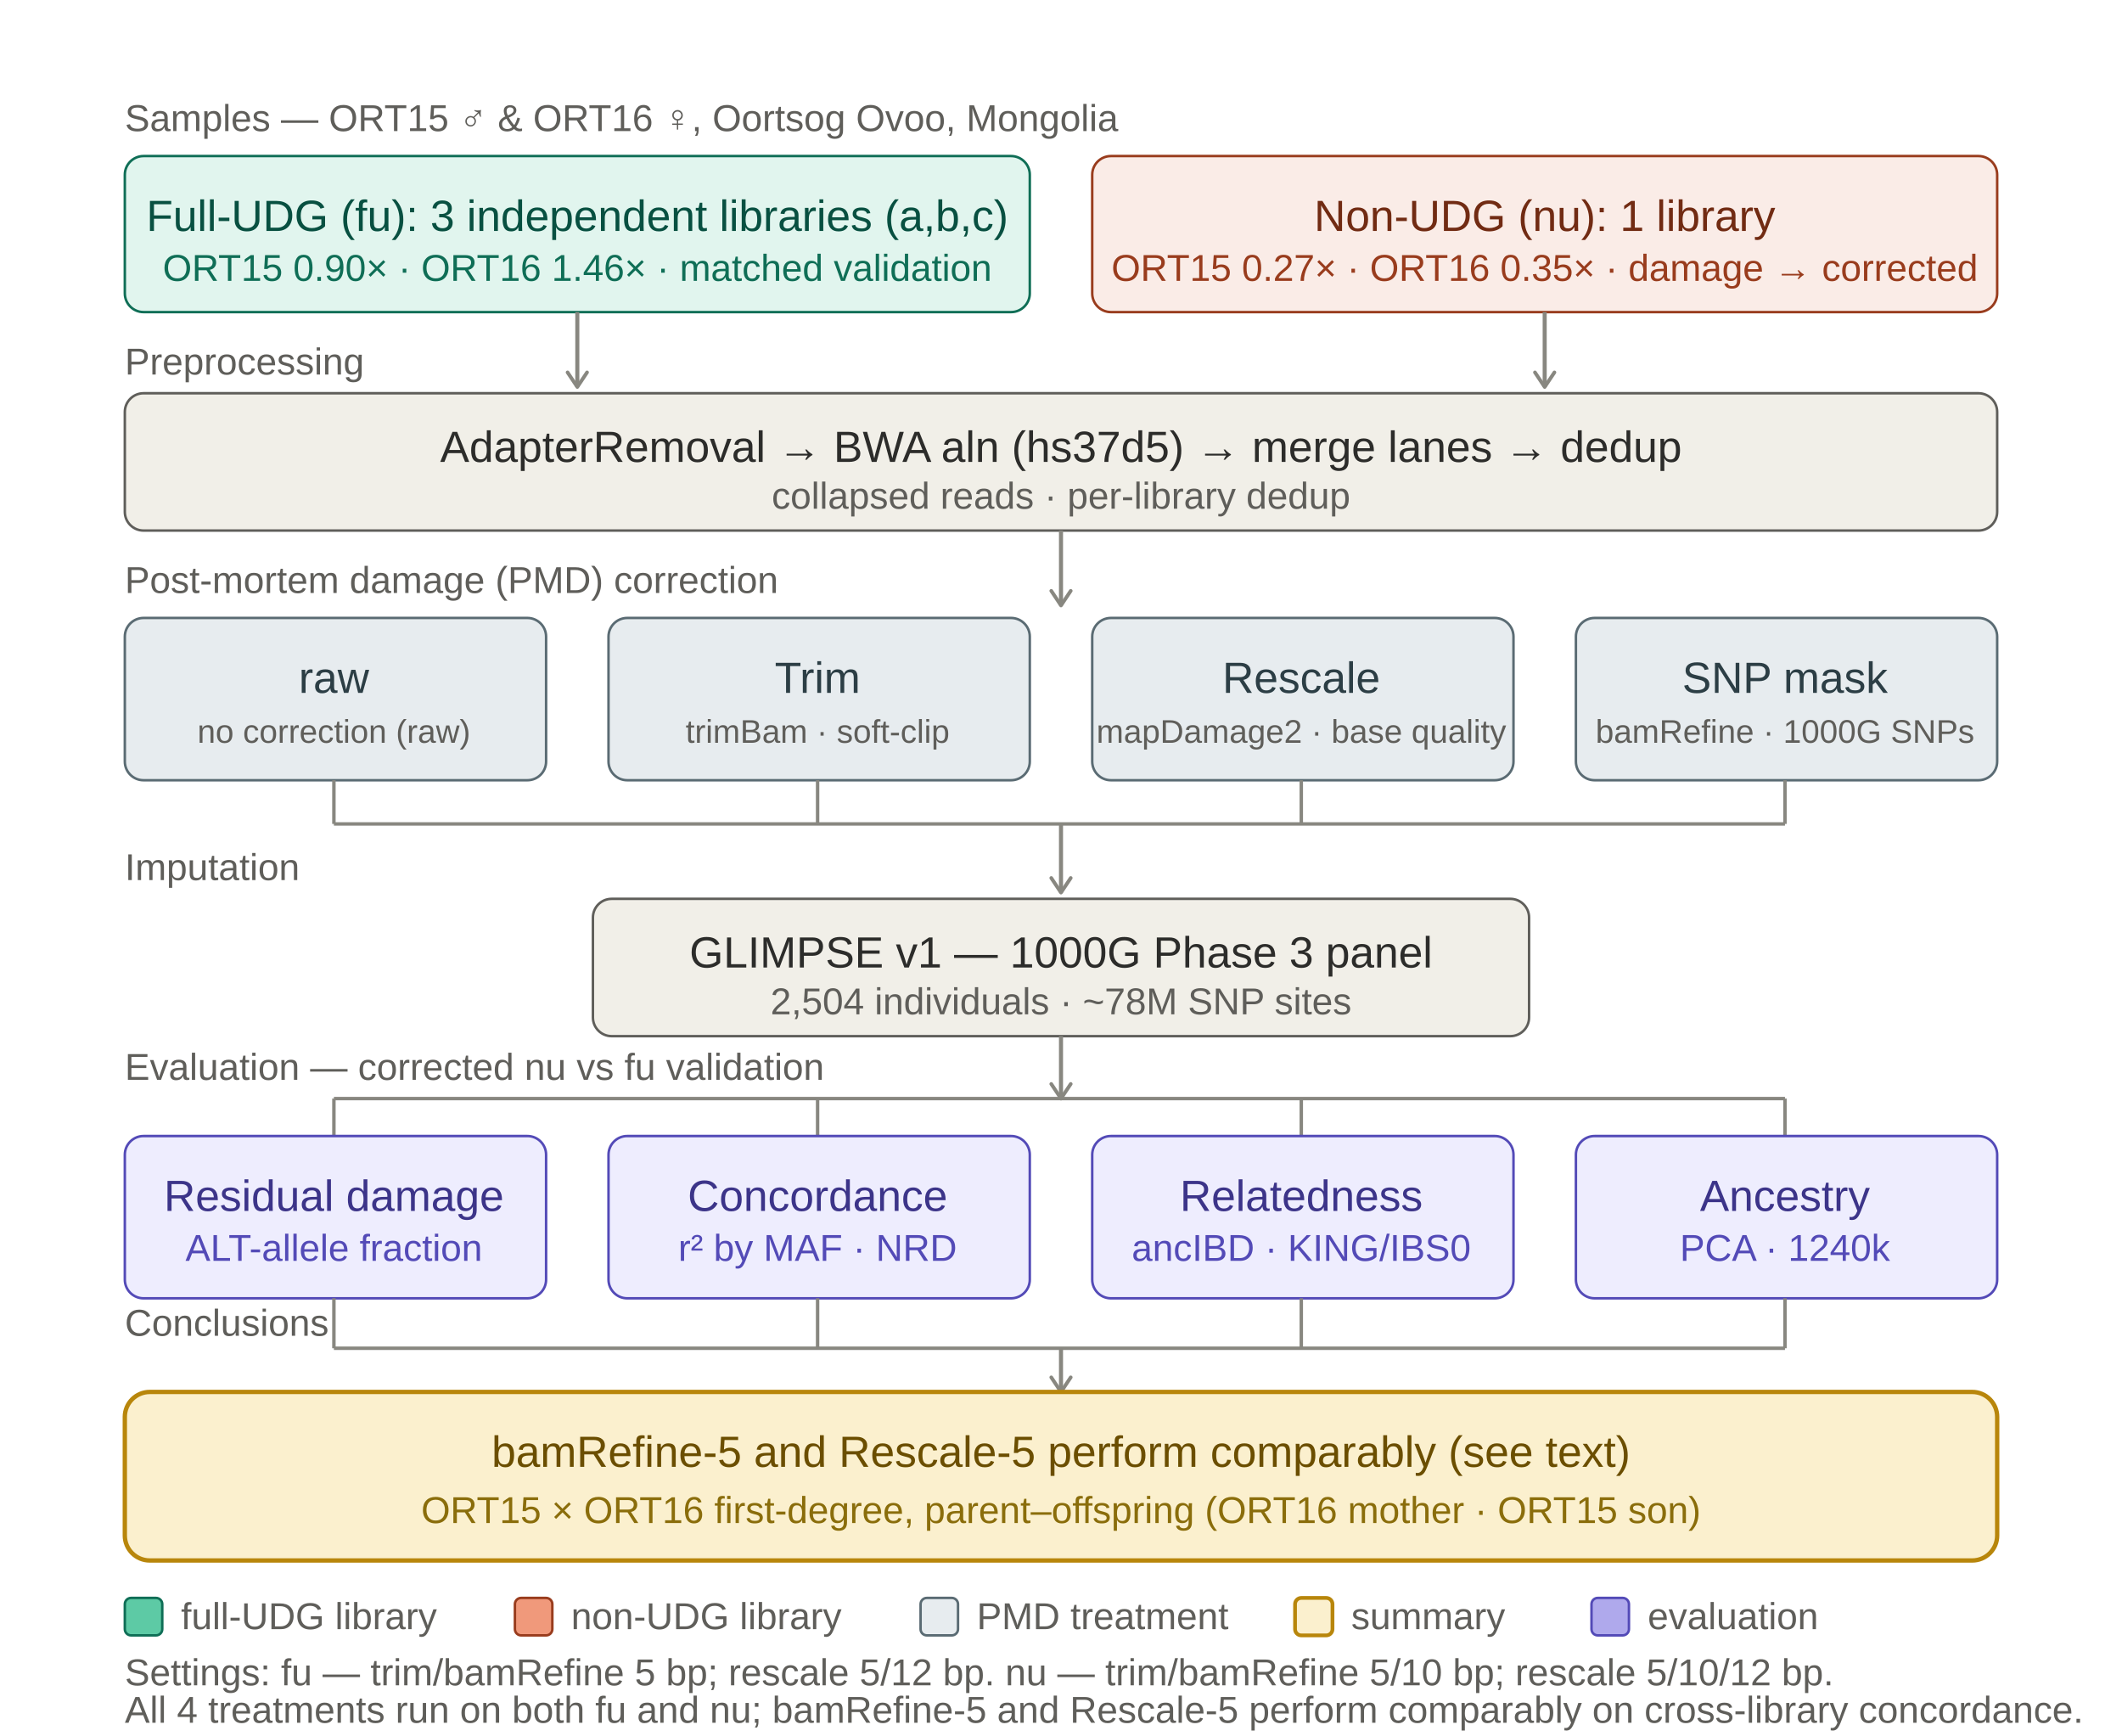
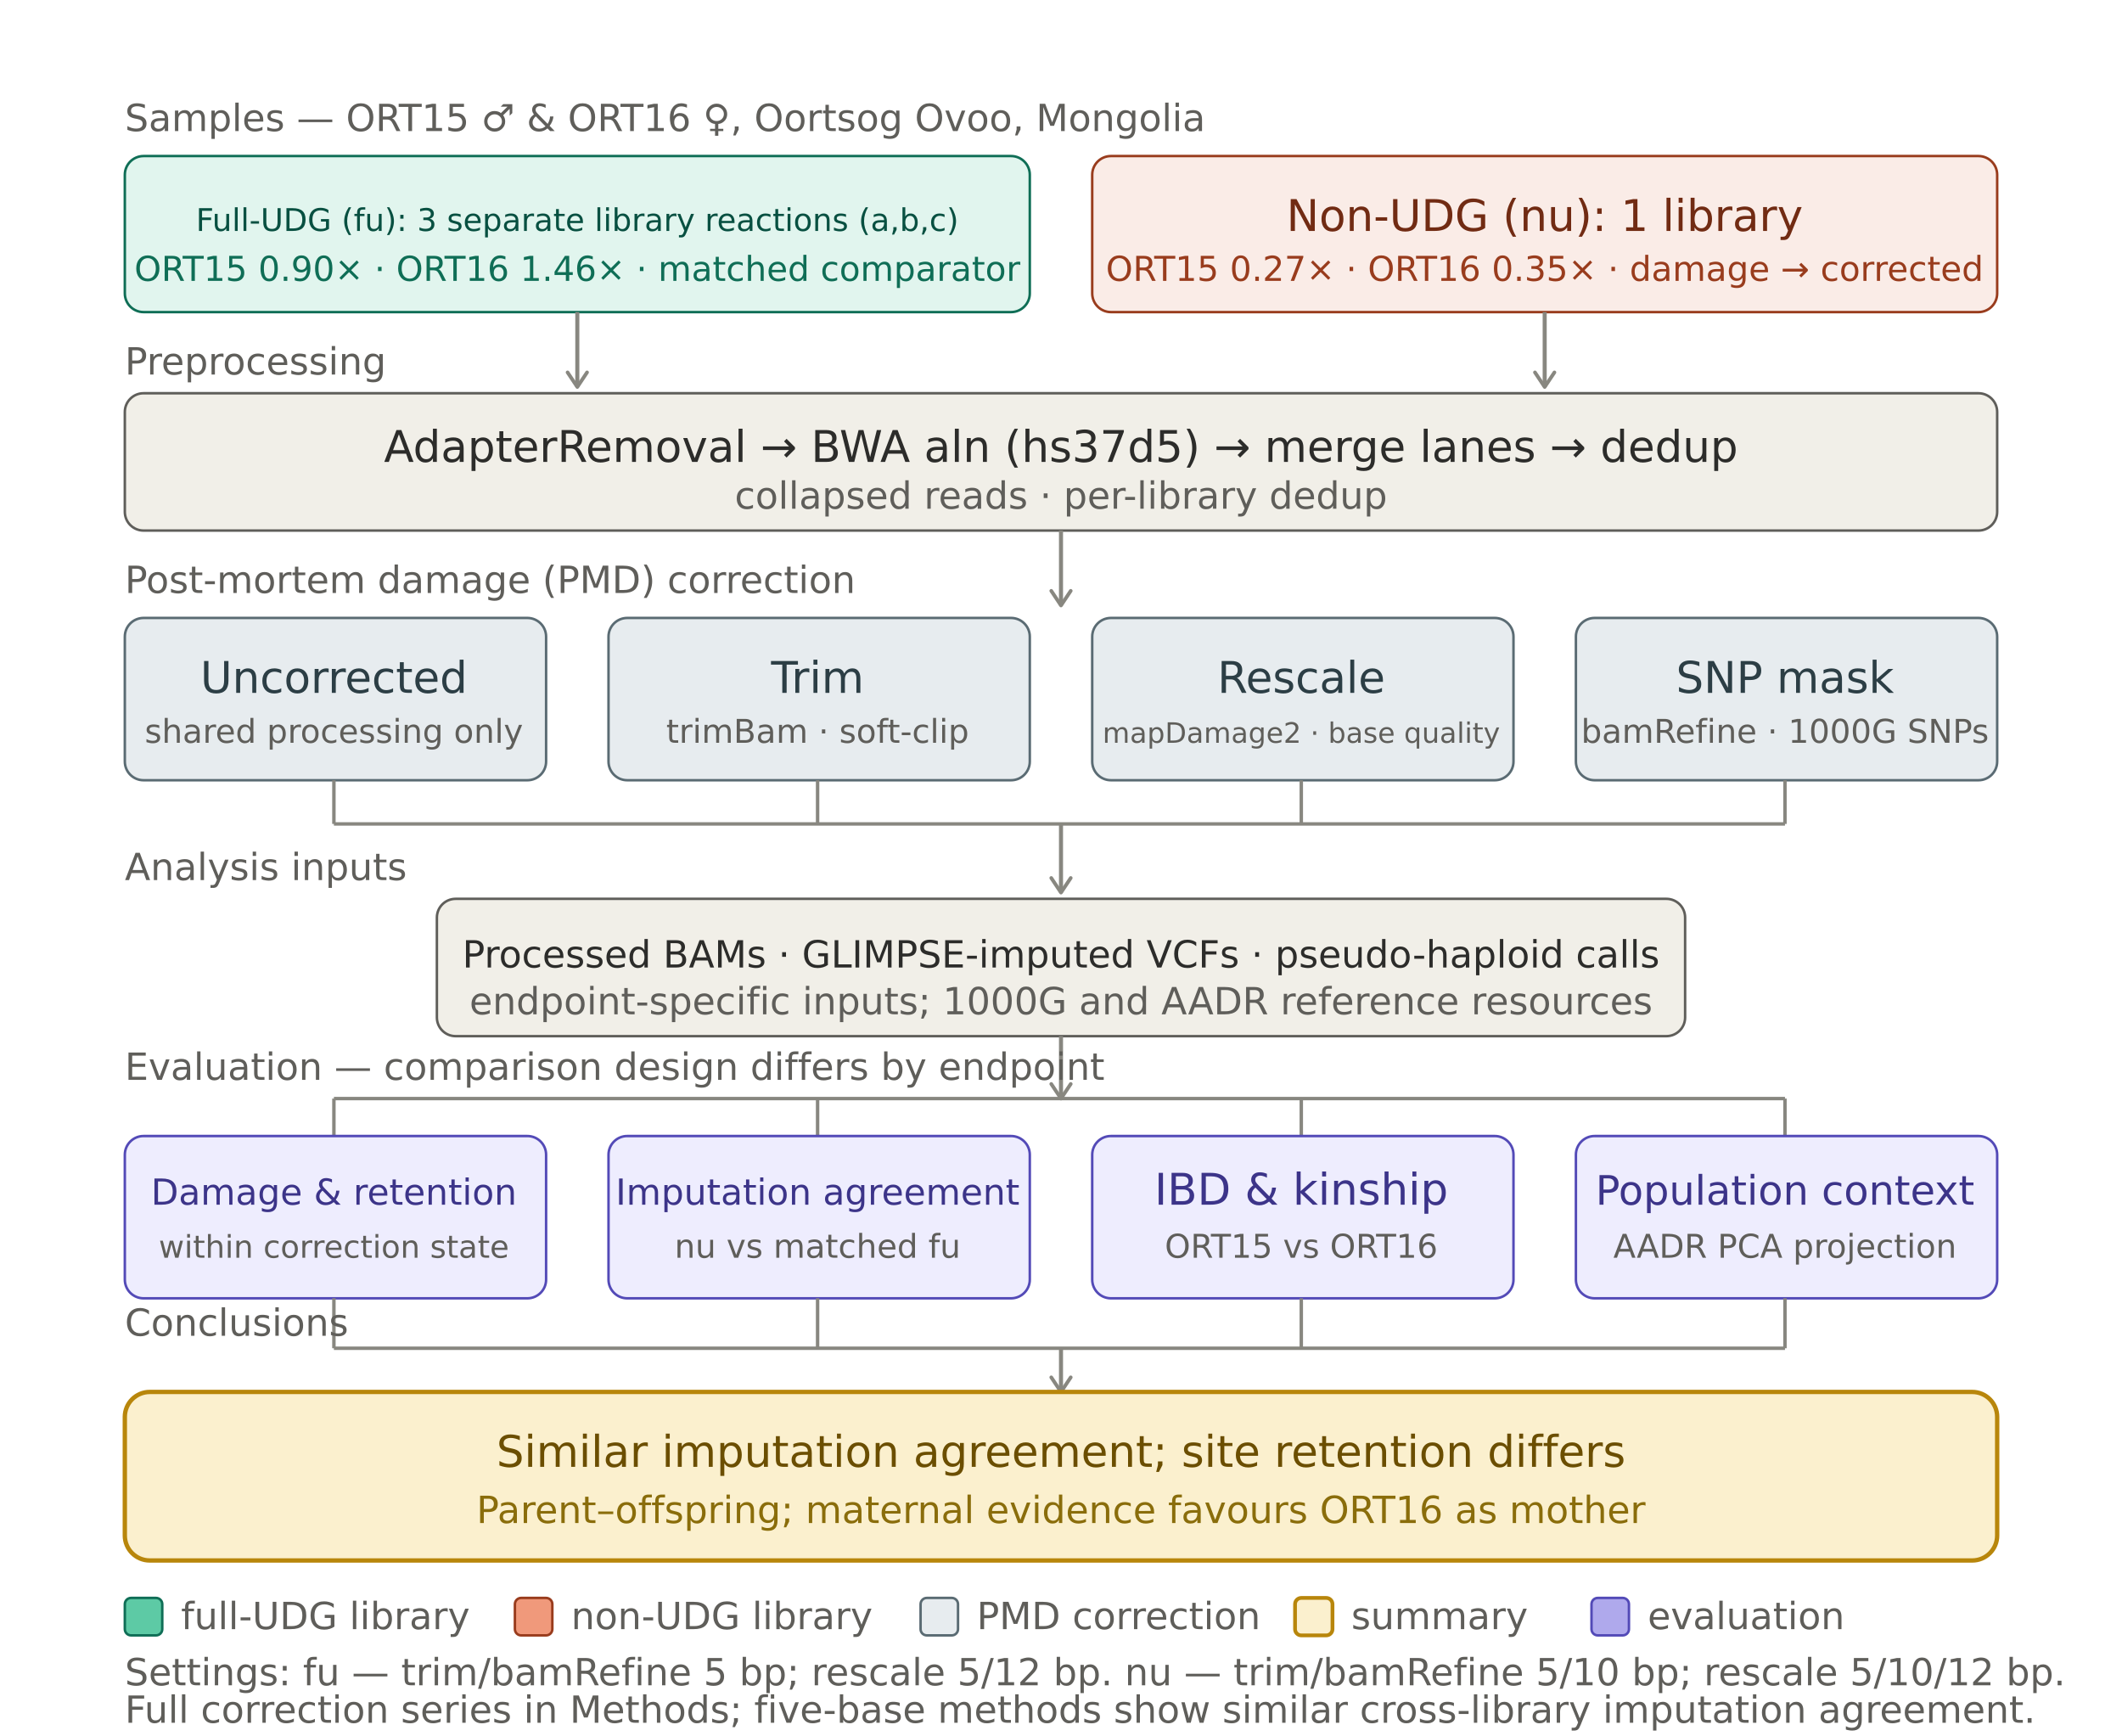
<svg xmlns="http://www.w3.org/2000/svg" width="680" height="556" viewBox="0 0 680 556" role="img">
  <style>
- text{font-family:'Helvetica Neue',Arial,sans-serif}
+ text{font-family:'DejaVu Sans',sans-serif}
.t{font-size:14px;font-weight:400;fill:#2C2C2A}
.ts{font-size:12px;font-weight:400;fill:#5F5E5A}
.tss{font-size:10.5px;font-weight:400;fill:#5F5E5A}
.th{font-size:14px;font-weight:500;fill:#2C2C2A}
.teal rect{fill:#E1F5EE;stroke:#0F6E56;stroke-width:.8}
.teal .th{fill:#085041}.teal .ts{fill:#0F6E56}
.coral rect{fill:#FAECE7;stroke:#993C1D;stroke-width:.8}
.coral .th{fill:#712B13}.coral .ts{fill:#993C1D}
.purple rect{fill:#EEEDFE;stroke:#534AB7;stroke-width:.8}
.purple .th{fill:#3C3489}.purple .ts{fill:#534AB7}
.gray rect{fill:#F1EFE8;stroke:#5F5E5A;stroke-width:.8}
.gray .th{fill:#2C2C2A}.gray .ts{fill:#5F5E5A}
.method rect{fill:#E7ECEF;stroke:#5A6B73;stroke-width:.8}
.method .th{fill:#2C3E45}.method .ts{fill:#5A6B73}
.sel rect{fill:#FBF0CE;stroke:#B8860B;stroke-width:1.4}
.sel .th{fill:#6B4E00}.sel .ts{fill:#8A6D0B}
.cn{stroke:#888780;fill:none}
</style>
  <defs>
    <marker id="arrow" viewBox="0 0 10 10" refX="8" refY="5" markerWidth="6" markerHeight="6" orient="auto-start-reverse">
      <path d="M2 1L8 5L2 9" fill="none" stroke="#888780" stroke-width="1.5" stroke-linecap="round" stroke-linejoin="round" />
    </marker>
  </defs>
  <text class="ts" x="40" y="42">Samples — ORT15 ♂ &amp; ORT16 ♀, Oortsog Ovoo, Mongolia</text>
  <g class="teal">
    <rect x="40" y="50" width="290" height="50" rx="6" />
-     <text class="th" x="185" y="74" text-anchor="middle">Full-UDG (fu): 3 independent libraries (a,b,c)</text>
-     <text class="ts" x="185" y="90" text-anchor="middle">ORT15 0.90× · ORT16 1.46× · matched validation</text>
+     <text class="th" style="font-size:10.0px" x="185" y="74" text-anchor="middle">Full-UDG (fu): 3 separate library reactions (a,b,c)</text>
+     <text class="ts" style="font-size:11.0px" x="185" y="90" text-anchor="middle">ORT15 0.90× · ORT16 1.46× · matched comparator</text>
  </g>
  <g class="coral">
    <rect x="350" y="50" width="290" height="50" rx="6" />
    <text class="th" x="495" y="74" text-anchor="middle">Non-UDG (nu): 1 library</text>
-     <text class="ts" x="495" y="90" text-anchor="middle">ORT15 0.27× · ORT16 0.35× · damage → corrected</text>
+     <text class="ts" style="font-size:11.0px" x="495" y="90" text-anchor="middle">ORT15 0.27× · ORT16 0.35× · damage → corrected</text>
  </g>
  <line class="cn" x1="185" y1="100" x2="185" y2="124" stroke-width="1.3" marker-end="url(#arrow)" />
  <line class="cn" x1="495" y1="100" x2="495" y2="124" stroke-width="1.3" marker-end="url(#arrow)" />
  <text class="ts" x="40" y="120">Preprocessing</text>
  <g class="gray">
    <rect x="40" y="126" width="600" height="44" rx="6" />
    <text class="th" x="340" y="148" text-anchor="middle">AdapterRemoval → BWA aln (hs37d5) → merge lanes → dedup</text>
    <text class="ts" x="340" y="163" text-anchor="middle">collapsed reads · per-library dedup</text>
  </g>
  <line class="cn" x1="340" y1="170" x2="340" y2="194" stroke-width="1.3" marker-end="url(#arrow)" />
  <text class="ts" x="40" y="190">Post-mortem damage (PMD) correction</text>
  <g class="method">
    <rect x="40" y="198" width="135" height="52" rx="6" />
-     <text class="th" x="107" y="222" text-anchor="middle">raw</text>
-     <text class="tss" x="107" y="238" text-anchor="middle">no correction (raw)</text>
+     <text class="th" x="107" y="222" text-anchor="middle">Uncorrected</text>
+     <text class="tss" x="107" y="238" text-anchor="middle">shared processing only</text>
  </g>
  <g class="method">
    <rect x="195" y="198" width="135" height="52" rx="6" />
    <text class="th" x="262" y="222" text-anchor="middle">Trim</text>
    <text class="tss" x="262" y="238" text-anchor="middle">trimBam · soft-clip</text>
  </g>
  <g class="method">
    <rect x="350" y="198" width="135" height="52" rx="6" />
    <text class="th" x="417" y="222" text-anchor="middle">Rescale</text>
-     <text class="tss" x="417" y="238" text-anchor="middle">mapDamage2 · base quality</text>
+     <text class="tss" style="font-size:9.0px" x="417" y="238" text-anchor="middle">mapDamage2 · base quality</text>
  </g>
  <g class="method">
    <rect x="505" y="198" width="135" height="52" rx="6" />
    <text class="th" x="572" y="222" text-anchor="middle">SNP mask</text>
    <text class="tss" x="572" y="238" text-anchor="middle">bamRefine · 1000G SNPs</text>
  </g>
  <line class="cn" x1="107" y1="250" x2="107" y2="264" stroke-width="1.1" />
  <line class="cn" x1="262" y1="250" x2="262" y2="264" stroke-width="1.1" />
  <line class="cn" x1="417" y1="250" x2="417" y2="264" stroke-width="1.1" />
  <line class="cn" x1="572" y1="250" x2="572" y2="264" stroke-width="1.1" />
  <line class="cn" x1="107" y1="264" x2="572" y2="264" stroke-width="1.1" />
  <line class="cn" x1="340" y1="264" x2="340" y2="286" stroke-width="1.3" marker-end="url(#arrow)" />
-   <text class="ts" x="40" y="282">Imputation</text>
+   <text class="ts" x="40" y="282">Analysis inputs</text>
  <g class="gray">
-     <rect x="190" y="288" width="300" height="44" rx="6" />
-     <text class="th" x="340" y="310" text-anchor="middle">GLIMPSE v1 — 1000G Phase 3 panel</text>
-     <text class="ts" x="340" y="325" text-anchor="middle">2,504 individuals · ~78M SNP sites</text>
+     <rect x="140" y="288" width="400" height="44" rx="6" />
+     <text class="th" style="font-size:12.0px" x="340" y="310" text-anchor="middle">Processed BAMs · GLIMPSE-imputed VCFs · pseudo-haploid calls</text>
+     <text class="ts" x="340" y="325" text-anchor="middle">endpoint-specific inputs; 1000G and AADR reference resources</text>
  </g>
  <line class="cn" x1="340" y1="332" x2="340" y2="352" stroke-width="1.3" marker-end="url(#arrow)" />
-   <text class="ts" x="40" y="346">Evaluation — corrected nu vs fu validation</text>
+   <text class="ts" x="40" y="346">Evaluation — comparison design differs by endpoint</text>
  <line class="cn" x1="107" y1="352" x2="572" y2="352" stroke-width="1.1" />
  <line class="cn" x1="107" y1="352" x2="107" y2="364" stroke-width="1.1" />
  <line class="cn" x1="262" y1="352" x2="262" y2="364" stroke-width="1.1" />
  <line class="cn" x1="417" y1="352" x2="417" y2="364" stroke-width="1.1" />
  <line class="cn" x1="572" y1="352" x2="572" y2="364" stroke-width="1.1" />
  <g class="purple">
    <rect x="40" y="364" width="135" height="52" rx="6" />
-     <text class="th" x="107" y="388" text-anchor="middle">Residual damage</text>
-     <text class="ts" x="107" y="404" text-anchor="middle">ALT-allele fraction</text>
+     <text class="th" style="font-size:11.5px" x="107" y="386" text-anchor="middle">Damage &amp; retention</text>
+     <text class="tss" style="font-size:10.0px" x="107" y="403" text-anchor="middle">within correction state</text>
  </g>
  <g class="purple">
    <rect x="195" y="364" width="135" height="52" rx="6" />
-     <text class="th" x="262" y="388" text-anchor="middle">Concordance</text>
-     <text class="ts" x="262" y="404" text-anchor="middle">r² by MAF · NRD</text>
+     <text class="th" style="font-size:11.5px" x="262" y="386" text-anchor="middle">Imputation agreement</text>
+     <text class="tss" x="262" y="403" text-anchor="middle">nu vs matched fu</text>
  </g>
  <g class="purple">
    <rect x="350" y="364" width="135" height="52" rx="6" />
-     <text class="th" x="417" y="388" text-anchor="middle">Relatedness</text>
-     <text class="ts" x="417" y="404" text-anchor="middle">ancIBD · KING/IBS0</text>
+     <text class="th" x="417" y="386" text-anchor="middle">IBD &amp; kinship</text>
+     <text class="tss" x="417" y="403" text-anchor="middle">ORT15 vs ORT16</text>
  </g>
  <g class="purple">
    <rect x="505" y="364" width="135" height="52" rx="6" />
-     <text class="th" x="572" y="388" text-anchor="middle">Ancestry</text>
-     <text class="ts" x="572" y="404" text-anchor="middle">PCA · 1240k</text>
+     <text class="th" style="font-size:13.0px" x="572" y="386" text-anchor="middle">Population context</text>
+     <text class="tss" x="572" y="403" text-anchor="middle">AADR PCA projection</text>
  </g>
  <line class="cn" x1="107" y1="416" x2="107" y2="432" stroke-width="1.1" />
  <line class="cn" x1="262" y1="416" x2="262" y2="432" stroke-width="1.1" />
  <line class="cn" x1="417" y1="416" x2="417" y2="432" stroke-width="1.1" />
  <line class="cn" x1="572" y1="416" x2="572" y2="432" stroke-width="1.1" />
  <line class="cn" x1="107" y1="432" x2="572" y2="432" stroke-width="1.1" />
  <line class="cn" x1="340" y1="432" x2="340" y2="446" stroke-width="1.3" marker-end="url(#arrow)" />
  <text class="ts" x="40" y="428">Conclusions</text>
  <g class="sel">
    <rect x="40" y="446" width="600" height="54" rx="8" />
-     <text class="th" x="340" y="470" text-anchor="middle">bamRefine-5 and Rescale-5 perform comparably (see text)</text>
-     <text class="ts" x="340" y="488" text-anchor="middle">ORT15 × ORT16 first-degree, parent–offspring (ORT16 mother · ORT15 son)</text>
+     <text class="th" x="340" y="470" text-anchor="middle">Similar imputation agreement; site retention differs</text>
+     <text class="ts" x="340" y="488" text-anchor="middle">Parent–offspring; maternal evidence favours ORT16 as mother</text>
  </g>
  <rect x="40" y="512" width="12" height="12" rx="2" fill="#5DCAA5" stroke="#0F6E56" stroke-width=".8" />
  <text class="ts" x="58" y="522">full-UDG library</text>
  <rect x="165" y="512" width="12" height="12" rx="2" fill="#F0997B" stroke="#993C1D" stroke-width=".8" />
  <text class="ts" x="183" y="522">non-UDG library</text>
  <rect x="295" y="512" width="12" height="12" rx="2" fill="#E7ECEF" stroke="#5A6B73" stroke-width=".8" />
-   <text class="ts" x="313" y="522">PMD treatment</text>
+   <text class="ts" x="313" y="522">PMD correction</text>
  <rect x="415" y="512" width="12" height="12" rx="2" fill="#FBF0CE" stroke="#B8860B" stroke-width="1.2" />
  <text class="ts" x="433" y="522">summary</text>
  <rect x="510" y="512" width="12" height="12" rx="2" fill="#AFA9EC" stroke="#534AB7" stroke-width=".8" />
  <text class="ts" x="528" y="522">evaluation</text>
  <text class="ts" x="40" y="540">Settings: fu — trim/bamRefine 5 bp; rescale 5/12 bp. nu — trim/bamRefine 5/10 bp; rescale 5/10/12 bp.</text>
-   <text class="ts" x="40" y="552">All 4 treatments run on both fu and nu; bamRefine-5 and Rescale-5 perform comparably on cross-library concordance.</text>
+   <text class="ts" x="40" y="552">Full correction series in Methods; five-base methods show similar cross-library imputation agreement.</text>
</svg>
